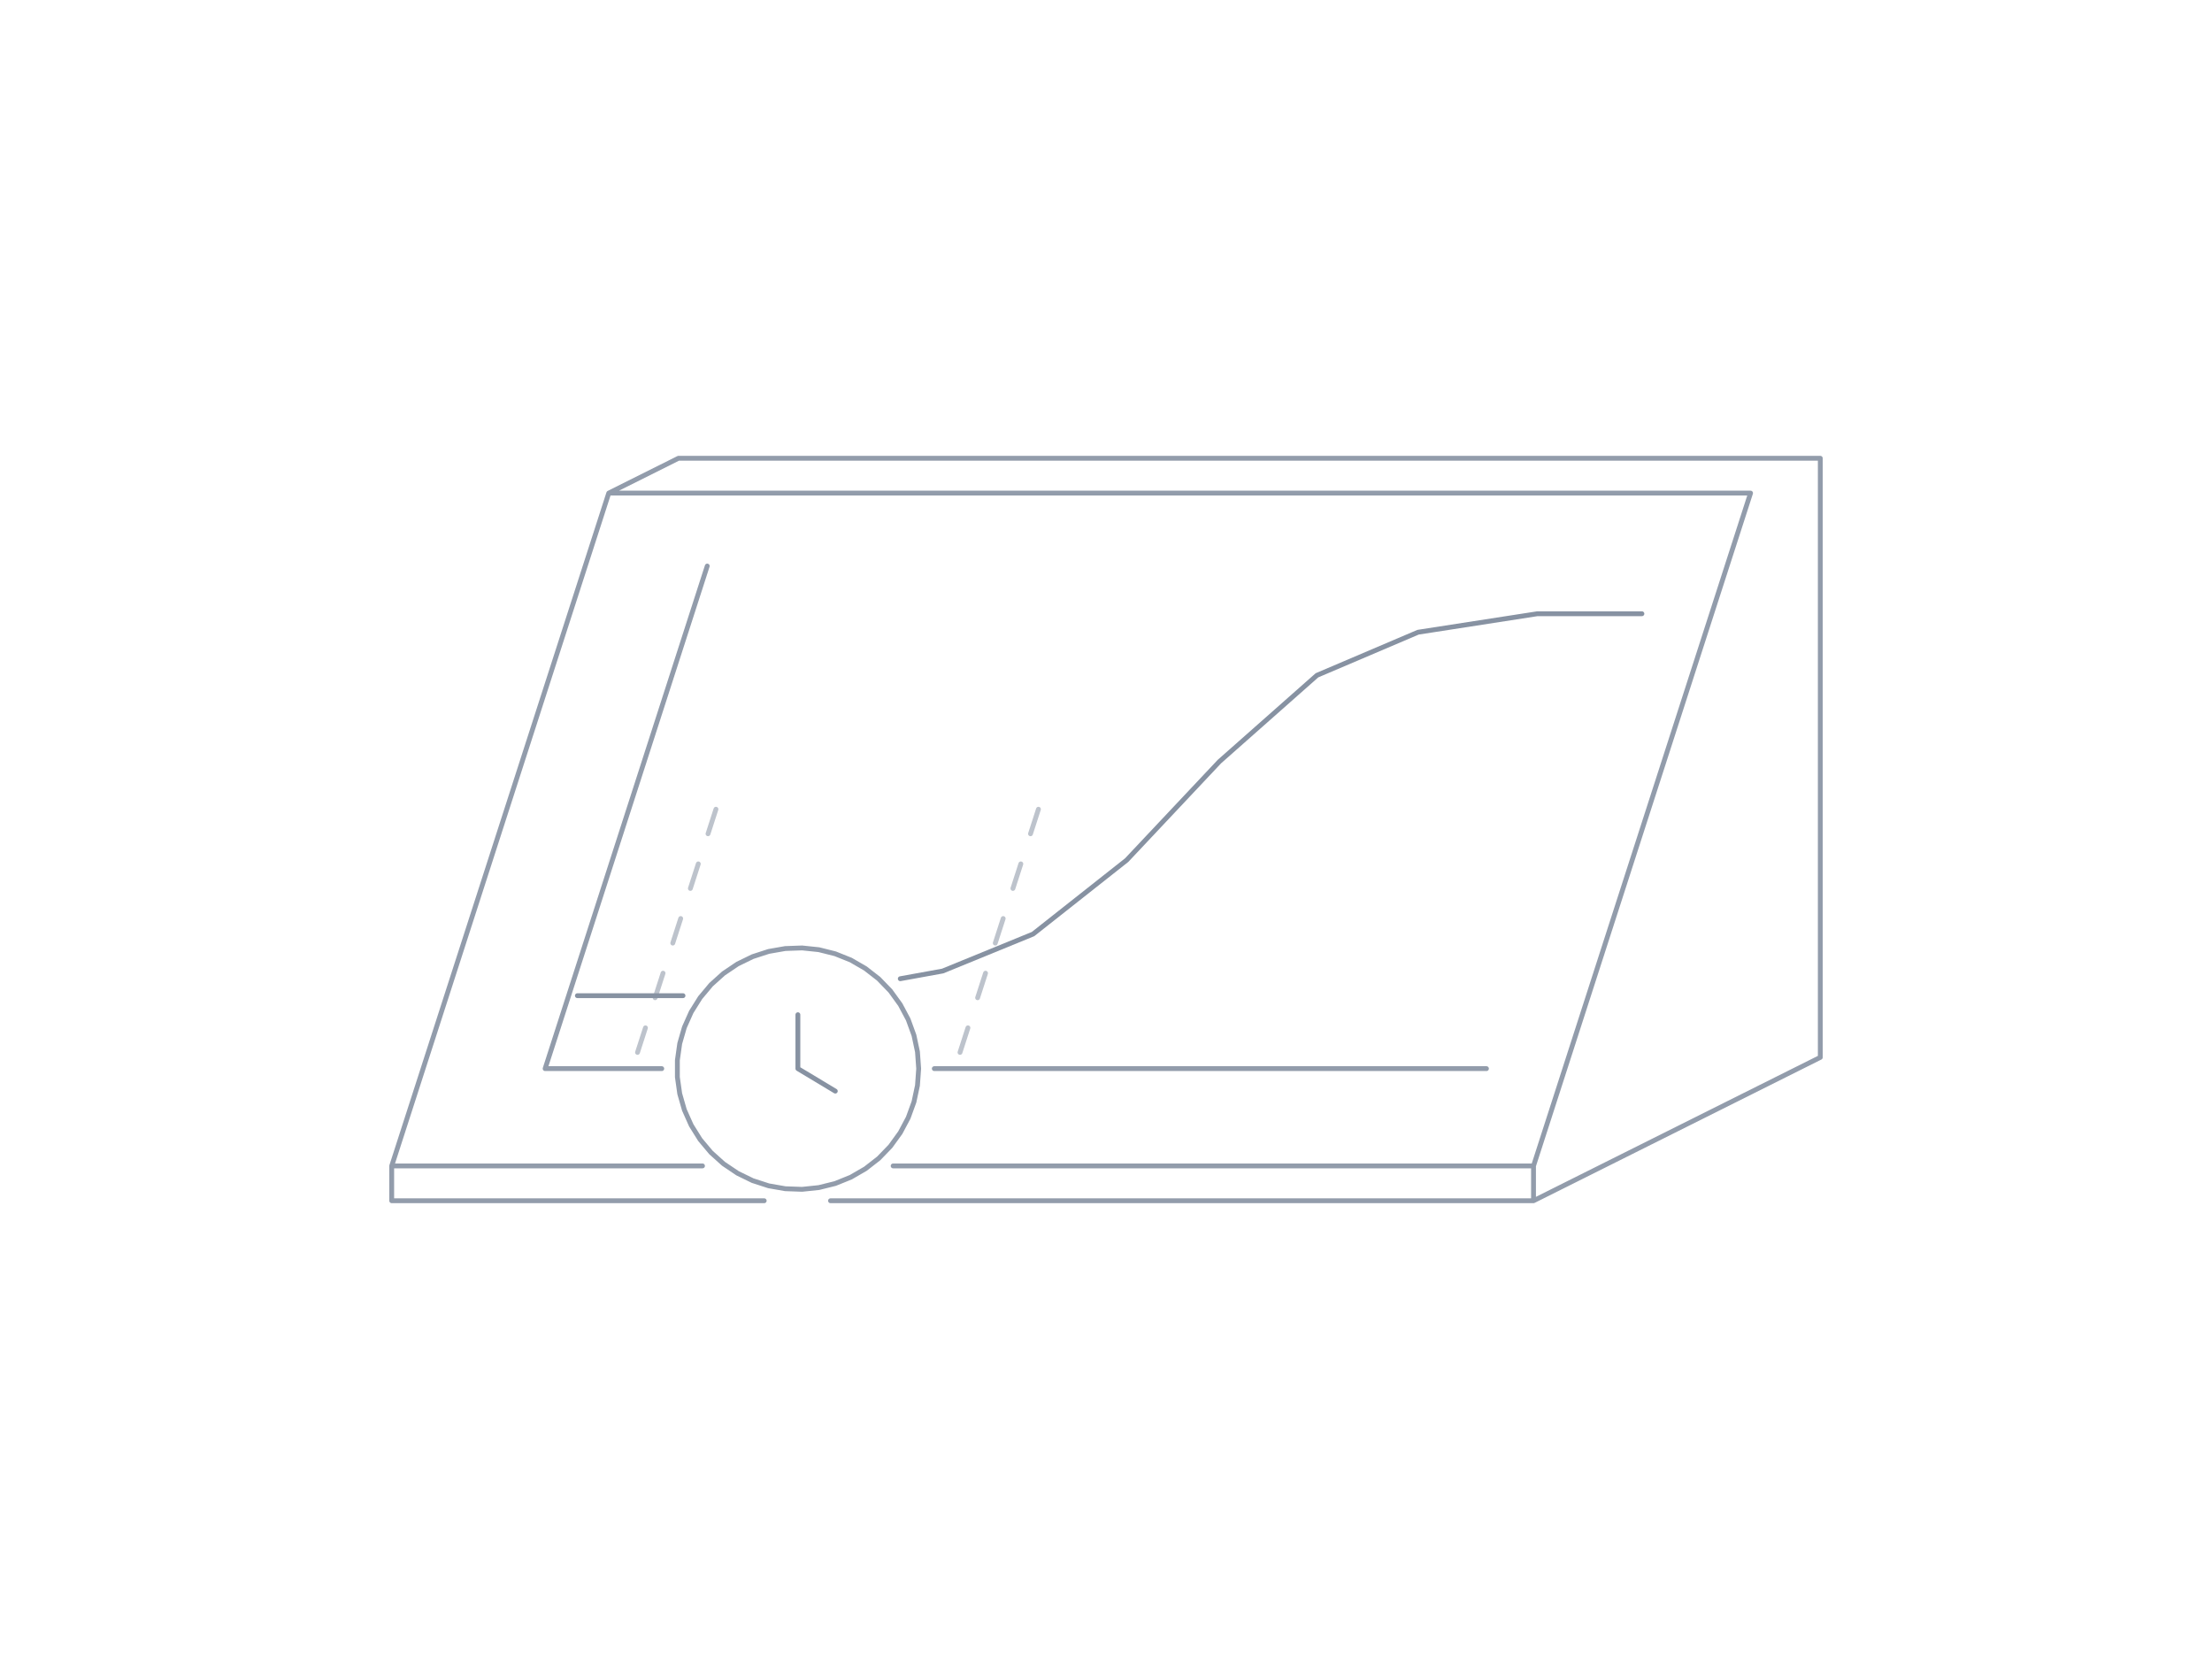
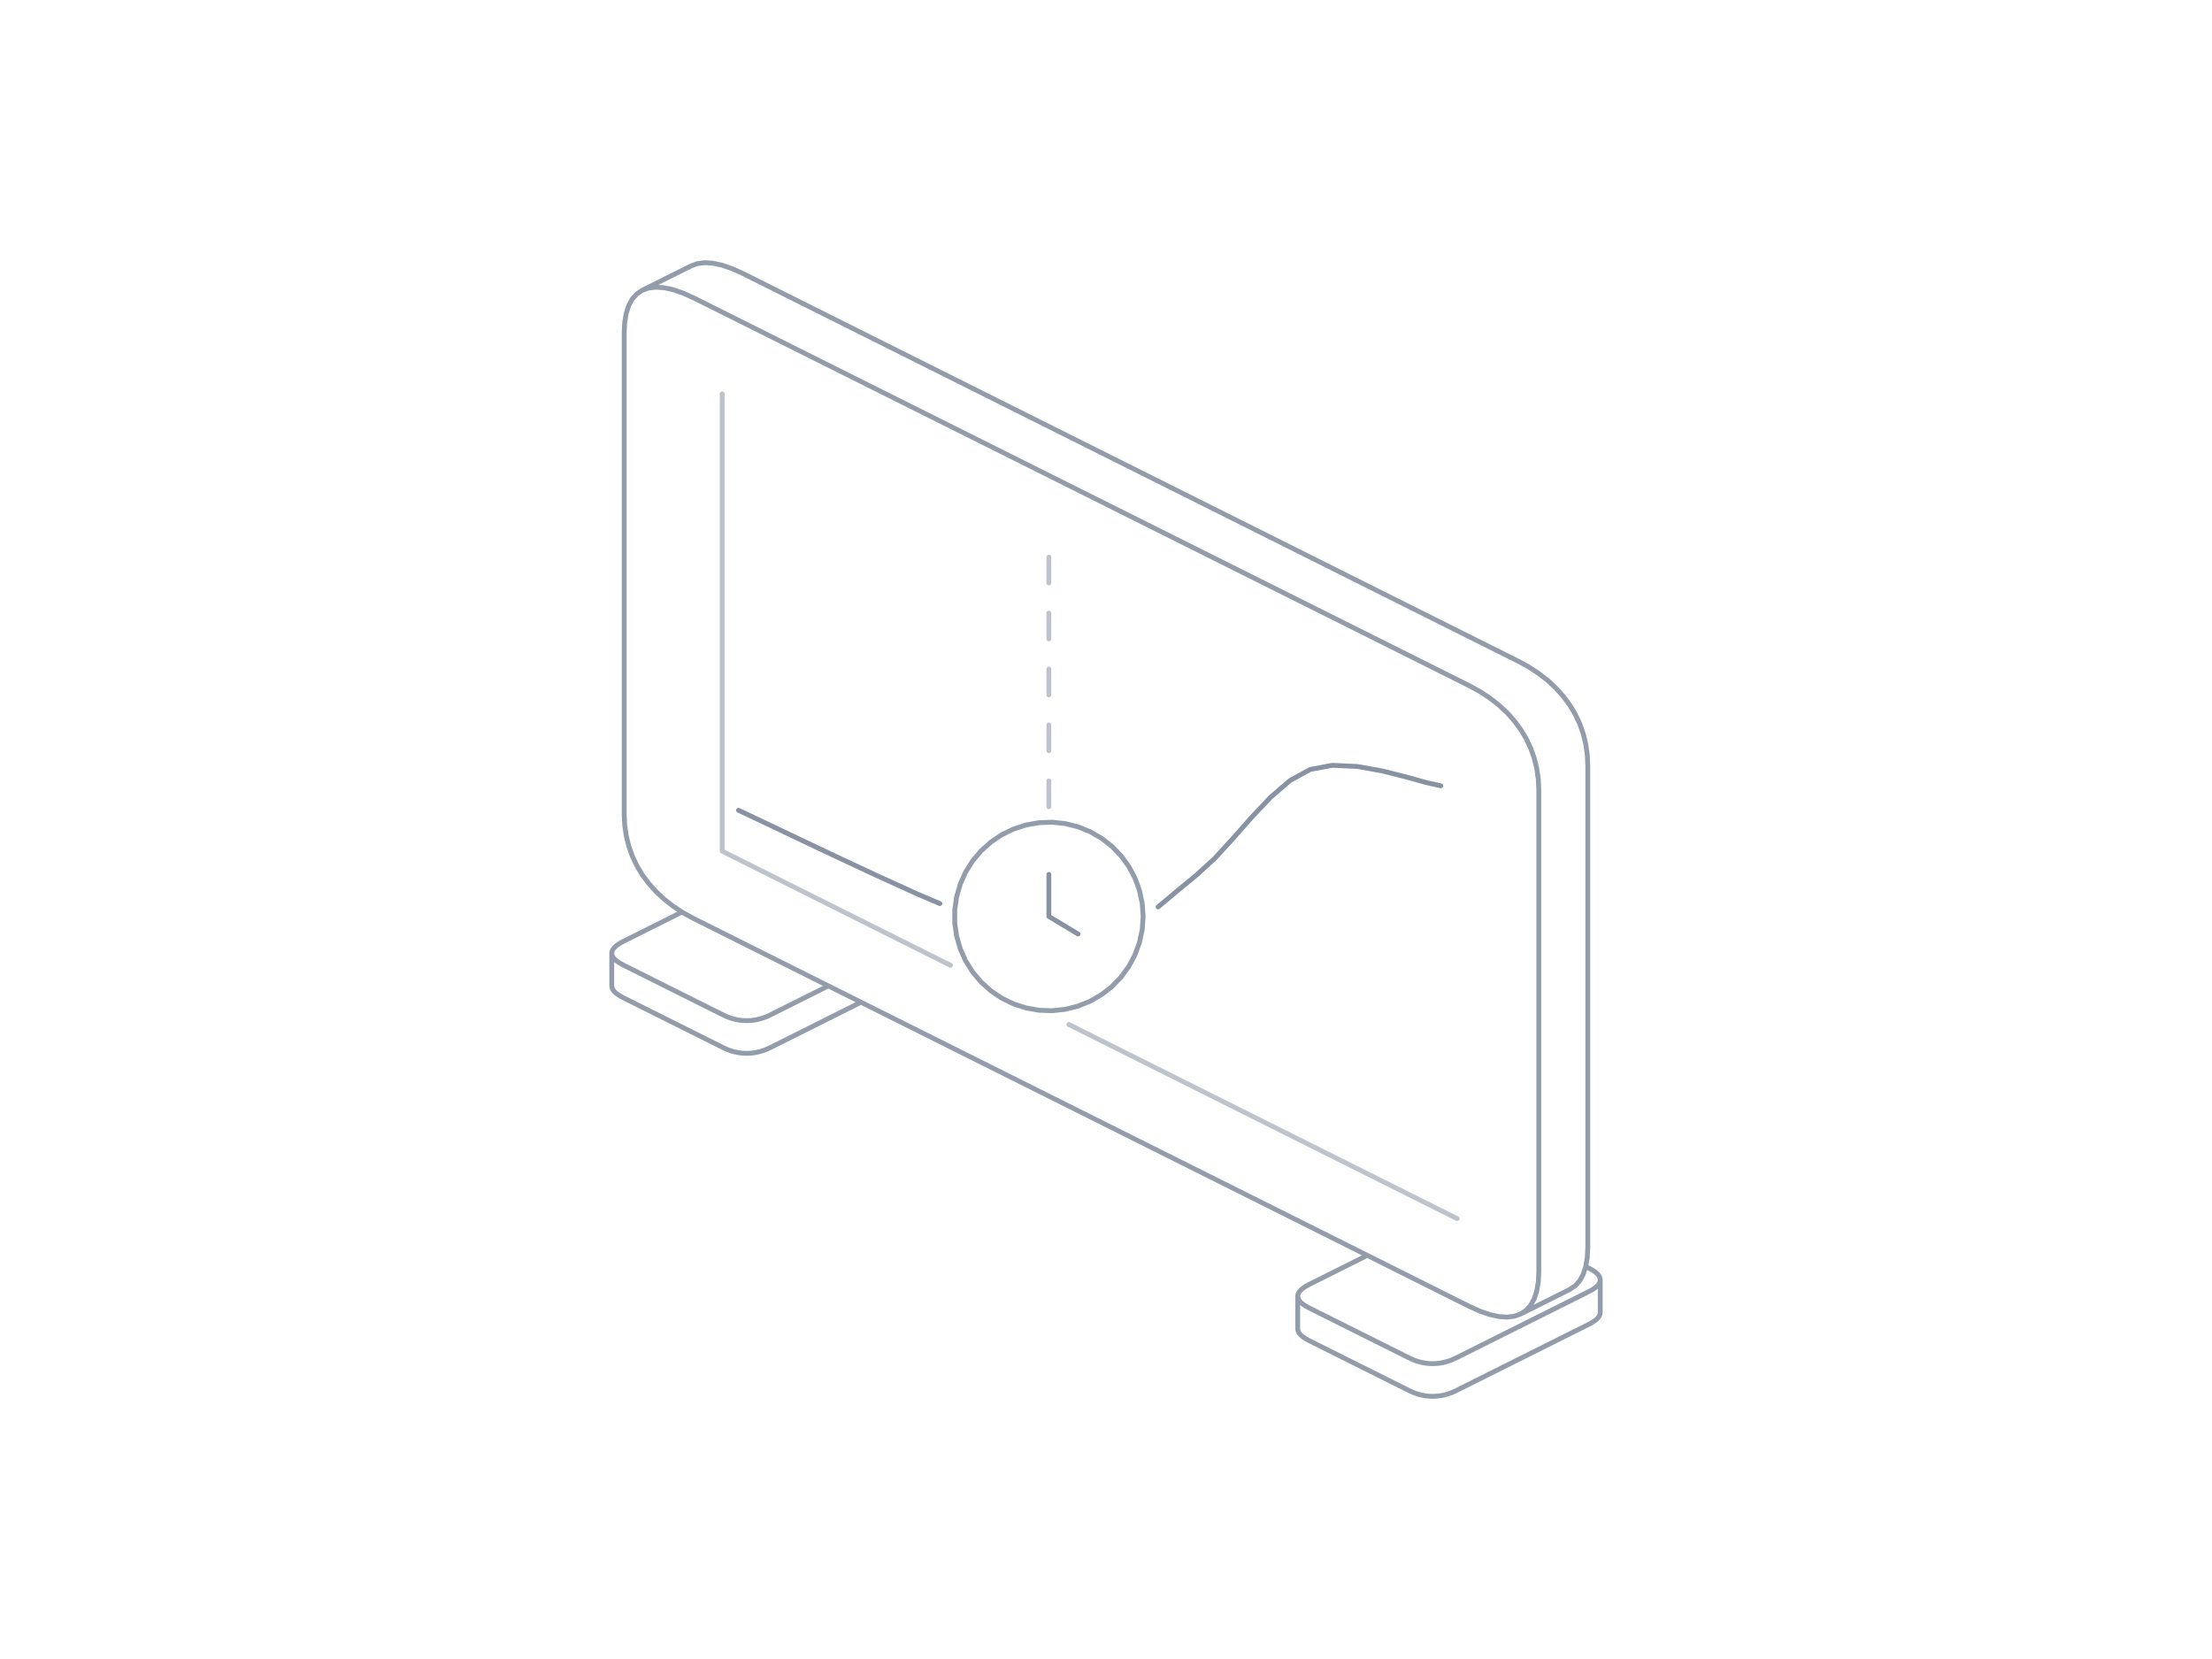
<svg xmlns="http://www.w3.org/2000/svg" viewBox="0 0 480 360" role="img" color="#8792a2" fill="none" stroke="currentColor" stroke-width="1.05" stroke-linecap="round" stroke-linejoin="round">
-   <path vector-effect="non-scaling-stroke" stroke-opacity=".55" d="M138.34,228.37 140.06,223.04 M142.16,216.51 143.88,211.18 M145.99,204.65 147.71,199.32 M149.81,192.79 151.53,187.46 M153.64,180.93 155.36,175.60 M208.32,228.37 210.04,223.04 M212.14,216.51 213.86,211.18 M215.97,204.65 217.69,199.32 M219.80,192.79 221.52,187.46 M223.62,180.93 225.34,175.60" />
-   <path vector-effect="non-scaling-stroke" stroke-opacity=".9" d="M147.23,99.44 132.10,107.00 85.00,253.00 85.00,260.56 165.83,260.56 M180.22,260.56 332.77,260.56 395.00,229.45 395.00,99.44 147.23,99.44 M85.00,253.00 152.44,253.00 M193.81,253.00 332.77,253.00 379.87,107.00 132.10,107.00 85.00,253.00 M332.77,253.00 332.77,260.56 M153.47,122.83 118.29,231.89 143.60,231.89 M202.74,231.89 322.56,231.89 M174.05,205.70 170.40,205.83 166.80,206.46 163.32,207.59 160.04,209.19 157.00,211.24 154.29,213.68 151.94,216.49 150.00,219.59 148.51,222.93 147.50,226.44 146.99,230.06 146.99,233.72 147.50,237.34 148.51,240.85 150.00,244.19 151.94,247.30 154.29,250.10 157.00,252.54 160.04,254.59 163.32,256.19 166.80,257.32 170.40,257.95 174.05,258.08 177.69,257.70 181.24,256.82 184.63,255.45 187.79,253.62 190.68,251.37 193.22,248.74 195.36,245.78 197.08,242.55 198.33,239.11 199.09,235.54 199.35,231.89 199.35,231.89 199.09,228.24 198.33,224.67 197.08,221.23 195.36,218.00 193.22,215.04 190.68,212.41 187.79,210.16 184.63,208.33 181.24,206.97 177.69,206.08 174.05,205.70 M199.35,231.89 199.09,228.24 198.33,224.67 197.08,221.23 195.36,218.00 193.22,215.04 190.68,212.41 187.79,210.16 184.63,208.33 181.24,206.97 177.69,206.08 174.05,205.70 170.40,205.83 166.80,206.46 163.32,207.59 160.04,209.19 157.00,211.24 154.29,213.68 151.94,216.49 150.00,219.59 148.51,222.93 147.50,226.44 146.99,230.06 146.99,233.72 147.50,237.34 148.51,240.85 150.00,244.19 151.94,247.30 154.29,250.10 157.00,252.54 160.04,254.59 163.32,256.19 166.80,257.32 170.40,257.95 174.05,258.08 177.69,257.70 181.24,256.82 184.63,255.45 187.79,253.62 190.68,251.37 193.22,248.74 195.36,245.78 197.08,242.55 198.33,239.11 199.09,235.54 199.35,231.89" />
-   <path vector-effect="non-scaling-stroke" stroke-opacity="1" d="M125.29,216.06 148.21,216.06 M195.36,212.38 204.56,210.71 224.17,202.69 244.48,186.65 264.61,165.26 285.78,146.54 307.72,137.19 333.60,133.18 356.29,133.18 M173.14,220.19 173.14,231.89 181.26,236.77" />
+   <path vector-effect="non-scaling-stroke" stroke-opacity=".55" d="M156.71,85.46 156.71,184.69 206.26,209.47 M231.95,222.31 316.20,264.44 M227.60,175.05 227.60,169.45 M227.60,162.91 227.60,157.31 M227.60,150.78 227.60,145.18 M227.60,138.64 227.60,133.04 M227.60,126.50 227.60,120.90" />
+   <path vector-effect="non-scaling-stroke" stroke-opacity=".9" d="M147.64,198.09 135.16,204.33 134.43,204.73 133.82,205.15 133.35,205.57 133.02,205.99 132.82,206.42 132.75,206.84 132.75,213.93 132.82,214.36 133.02,214.79 133.35,215.21 133.82,215.63 134.43,216.04 135.16,216.45 157.00,227.37 157.81,227.73 158.64,228.04 159.47,228.27 160.32,228.44 161.17,228.54 162.03,228.57 162.88,228.54 163.74,228.44 164.58,228.27 165.42,228.04 166.25,227.73 167.06,227.37 186.45,217.67 M179.36,214.13 167.06,220.28 166.25,220.65 165.42,220.95 164.58,221.18 163.74,221.35 162.88,221.45 162.03,221.48 161.17,221.45 160.32,221.35 159.47,221.18 158.64,220.95 157.81,220.65 157.00,220.28 135.16,209.36 134.43,208.95 133.82,208.54 133.35,208.12 133.02,207.70 132.82,207.27 132.75,206.84 M296.31,272.61 284.02,278.76 283.28,279.16 282.68,279.58 282.21,279.99 281.87,280.42 281.67,280.84 281.60,281.27 281.60,288.36 281.67,288.79 281.87,289.21 282.21,289.64 282.68,290.06 283.28,290.47 284.02,290.88 305.85,301.79 306.66,302.16 307.49,302.46 308.33,302.70 309.18,302.87 310.03,302.97 310.88,303.00 311.74,302.97 312.59,302.87 313.44,302.70 314.28,302.46 315.10,302.16 315.92,301.79 344.84,287.33 345.57,286.93 346.18,286.51 346.65,286.09 346.98,285.67 347.18,285.24 347.25,284.82 347.25,277.73 347.18,277.30 346.98,276.87 346.65,276.45 346.18,276.03 345.57,275.62 344.84,275.21 344.42,275.00 M347.25,277.73 347.18,278.15 346.98,278.58 346.65,279.00 346.18,279.42 345.57,279.84 344.84,280.24 315.92,294.70 315.10,295.07 314.28,295.37 313.44,295.61 312.59,295.78 311.74,295.88 310.88,295.91 310.03,295.88 309.18,295.78 308.33,295.61 307.49,295.37 306.66,295.07 305.85,294.70 284.02,283.79 283.28,283.38 282.68,282.97 282.21,282.55 281.87,282.13 281.67,281.70 281.60,281.27 M139.37,62.99 138.19,63.79 137.21,64.88 136.45,66.27 135.90,67.95 135.56,69.93 135.45,72.20 135.45,176.68 135.56,179.07 135.90,181.38 136.45,183.62 137.21,185.78 138.19,187.84 139.37,189.82 140.76,191.69 142.34,193.46 144.11,195.11 146.07,196.65 148.22,198.06 150.55,199.33 318.82,283.47 321.15,284.52 323.30,285.26 325.26,285.69 327.03,285.81 328.61,285.62 329.99,285.13 340.63,279.81 341.81,279.02 342.79,277.93 343.55,276.54 344.10,274.85 344.44,272.87 344.55,270.60 344.55,166.12 344.44,163.74 344.10,161.43 343.55,159.19 342.79,157.03 341.81,154.96 340.63,152.99 339.24,151.11 337.66,149.35 335.89,147.69 333.93,146.16 331.78,144.75 329.45,143.48 161.18,59.34 158.85,58.29 156.70,57.55 154.74,57.12 152.97,57.00 151.39,57.19 150.01,57.68 139.37,62.99 M318.82,283.47 321.15,284.52 323.30,285.26 325.26,285.69 327.03,285.81 328.61,285.62 329.99,285.13 331.18,284.34 332.15,283.25 332.92,281.86 333.47,280.17 333.81,278.19 333.92,275.92 333.92,171.44 333.81,169.06 333.47,166.74 332.92,164.50 332.15,162.35 331.18,160.28 329.99,158.30 328.61,156.43 327.03,154.66 325.26,153.01 323.30,151.48 321.15,150.07 318.82,148.79 150.55,64.65 148.22,63.60 146.07,62.86 144.11,62.44 142.34,62.32 140.76,62.50 139.37,62.99 138.19,63.79 137.21,64.88 136.45,66.27 135.90,67.95 135.56,69.93 135.45,72.20 135.45,176.68 135.56,179.07 135.90,181.38 136.45,183.62 137.21,185.78 138.19,187.84 139.37,189.82 140.76,191.69 142.34,193.46 144.11,195.11 146.07,196.65 148.22,198.06 150.55,199.33 318.82,283.47 M228.31,178.42 225.46,178.52 222.65,179.02 219.93,179.90 217.36,181.15 215.00,182.75 212.88,184.66 211.04,186.84 209.53,189.26 208.37,191.87 207.58,194.62 207.18,197.44 207.18,200.30 207.58,203.12 208.37,205.87 209.53,208.48 211.04,210.90 212.88,213.08 215.00,214.99 217.36,216.59 219.93,217.84 222.65,218.72 225.46,219.22 228.31,219.32 231.15,219.02 233.92,218.33 236.57,217.26 239.04,215.83 241.29,214.08 243.27,212.02 244.95,209.71 246.29,207.19 247.26,204.51 247.86,201.72 248.06,198.87 247.86,196.02 247.26,193.23 246.29,190.55 244.95,188.03 243.27,185.72 241.29,183.66 239.04,181.91 236.57,180.48 233.92,179.41 231.15,178.72 228.31,178.42 M248.06,198.87 247.86,196.02 247.26,193.23 246.29,190.55 244.95,188.03 243.27,185.72 241.29,183.66 239.04,181.91 236.57,180.48 233.92,179.41 231.15,178.72 228.31,178.42 225.46,178.52 222.65,179.02 219.93,179.90 217.36,181.15 215.00,182.75 212.88,184.66 211.04,186.84 209.53,189.26 208.37,191.87 207.58,194.62 207.18,197.44 207.18,200.30 207.58,203.12 208.37,205.87 209.53,208.48 211.04,210.90 212.88,213.08 215.00,214.99 217.36,216.59 219.93,217.84 222.65,218.72 225.46,219.22 228.31,219.32 231.15,219.02 233.92,218.33 236.57,217.26 239.04,215.83 241.29,214.08 243.27,212.02 244.95,209.71 246.29,207.19 247.26,204.51 247.86,201.72 248.06,198.87" />
+   <path vector-effect="non-scaling-stroke" stroke-opacity="1" d="M160.26,175.83 165.47,178.29 172.86,181.81 181.52,185.91 190.58,190.14 199.14,194.03 203.95,196.08 M251.31,196.80 251.35,196.77 255.40,193.37 259.49,190.01 263.59,186.27 267.63,181.87 271.68,177.27 275.77,172.95 279.96,169.36 284.30,166.97 289.15,166.07 294.54,166.32 300.03,167.31 305.17,168.61 309.53,169.82 312.65,170.52 M227.60,189.74 227.60,198.87 233.94,202.68" />
</svg>
